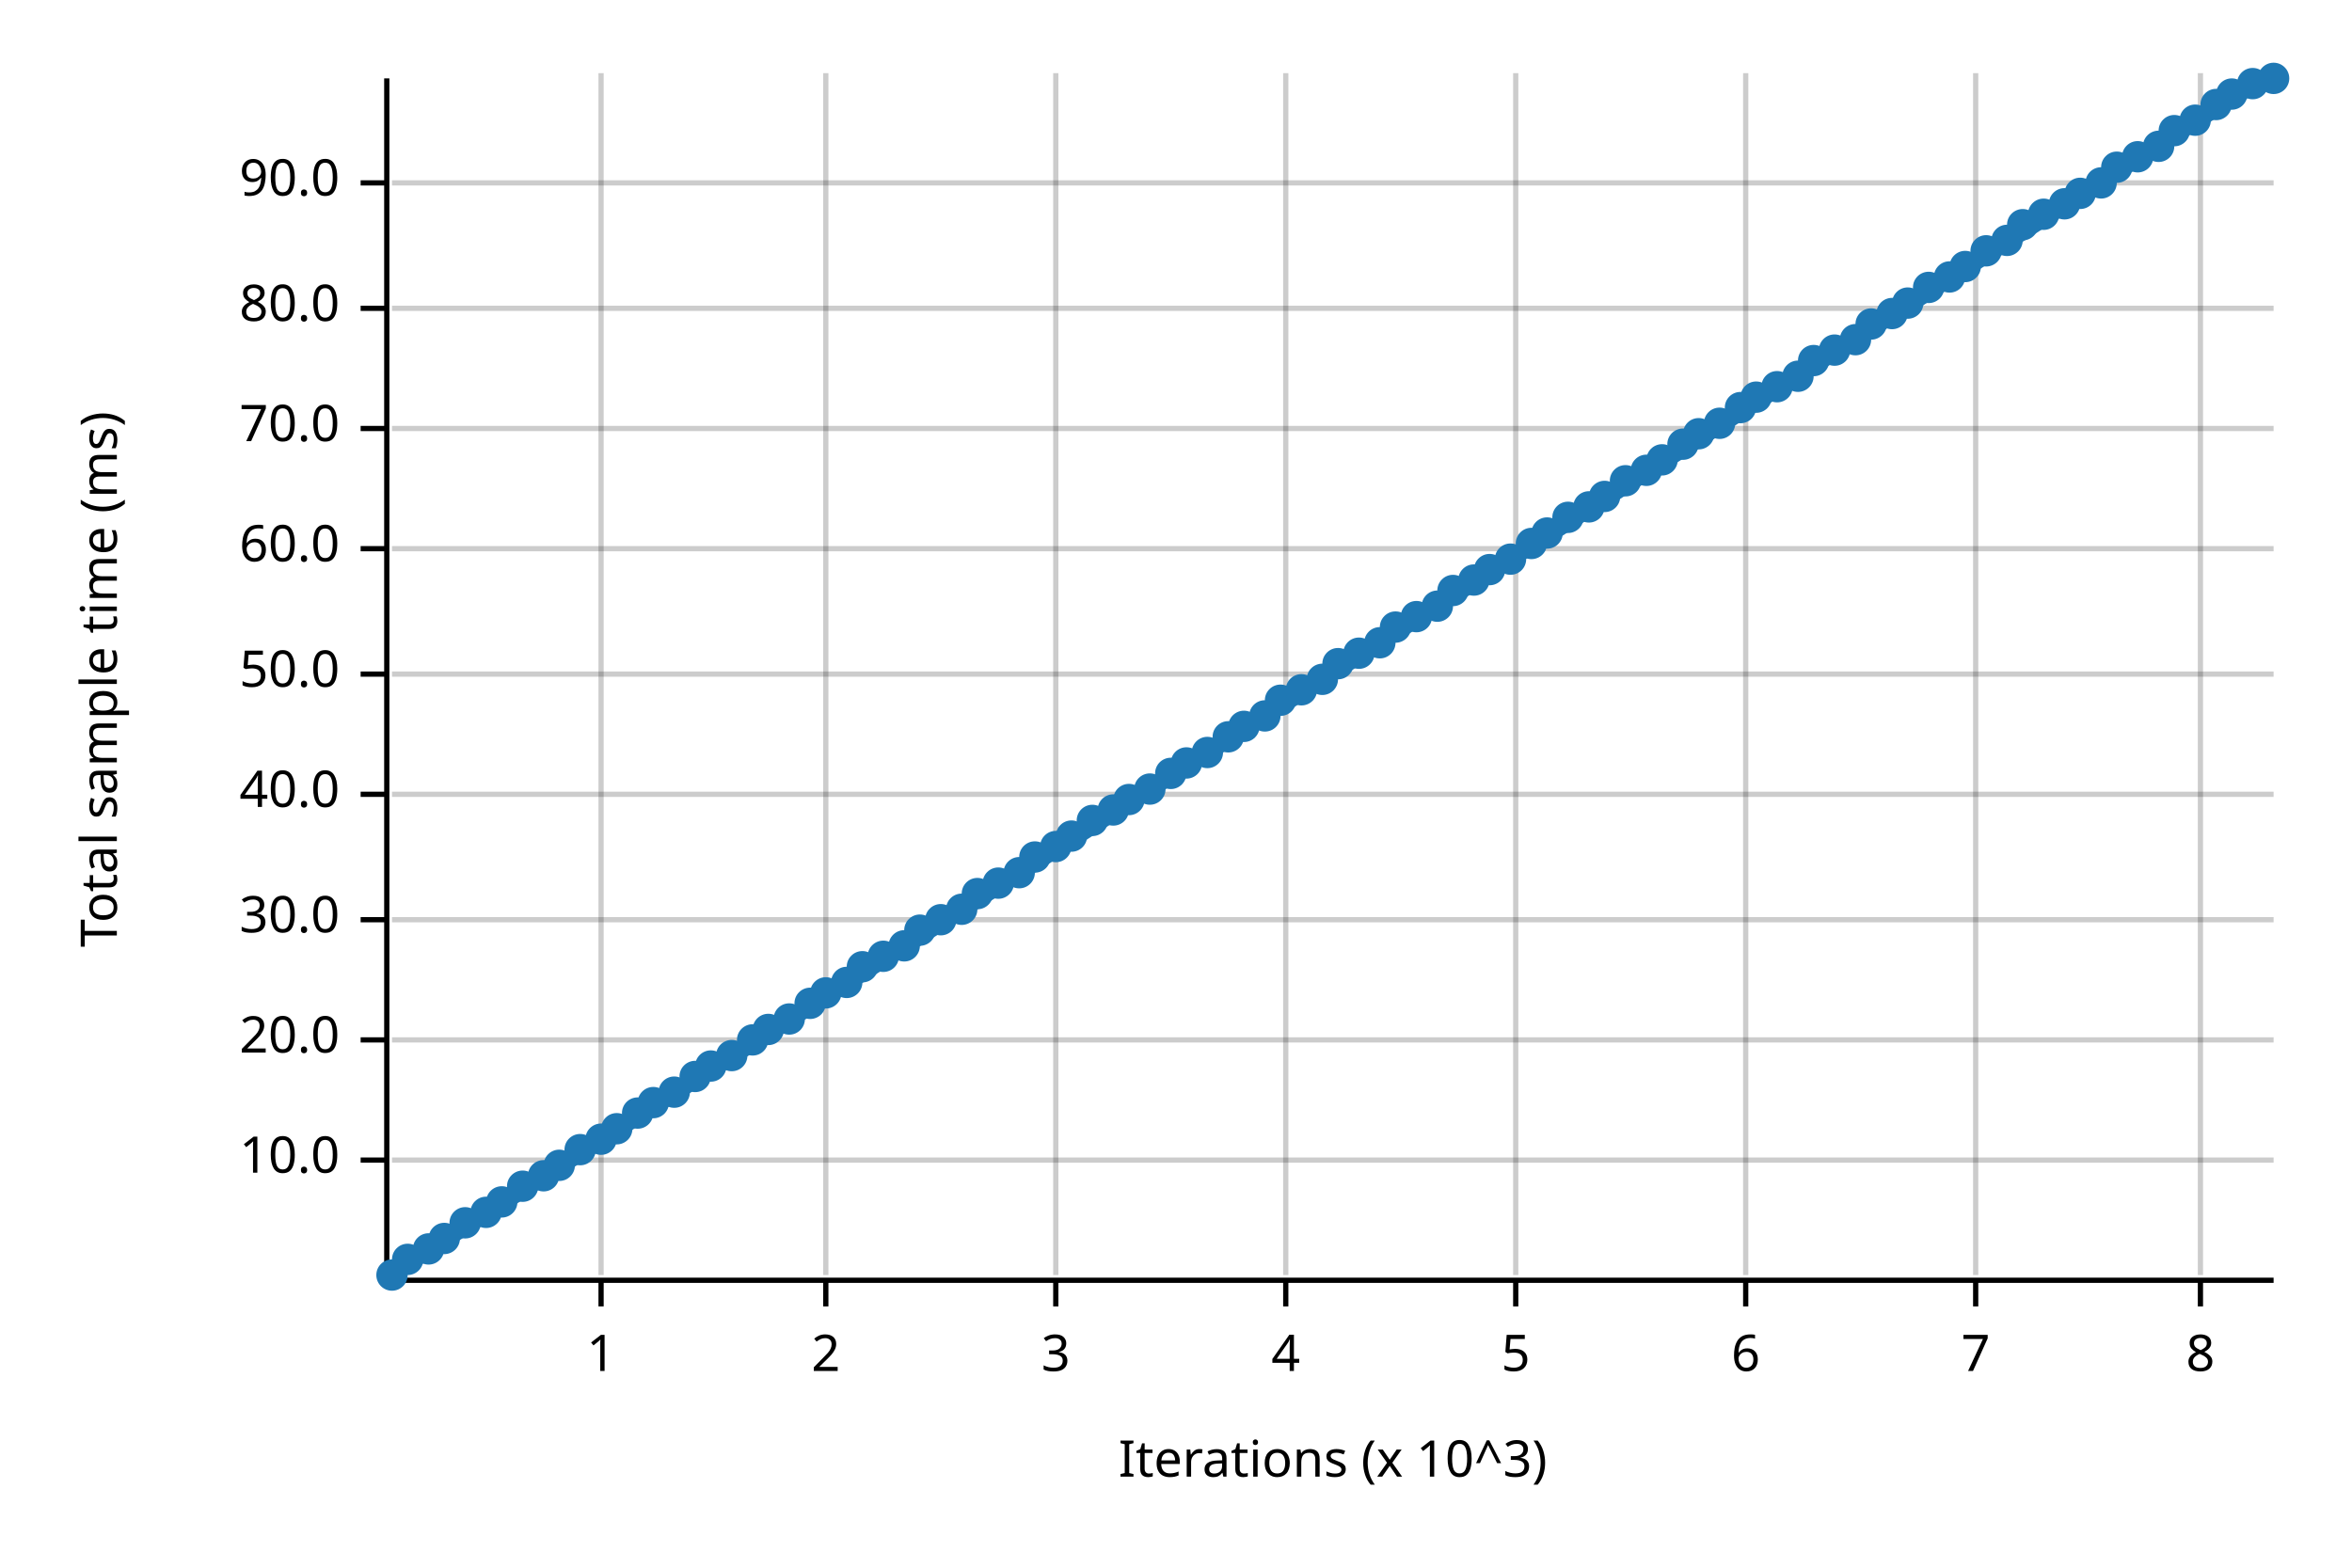
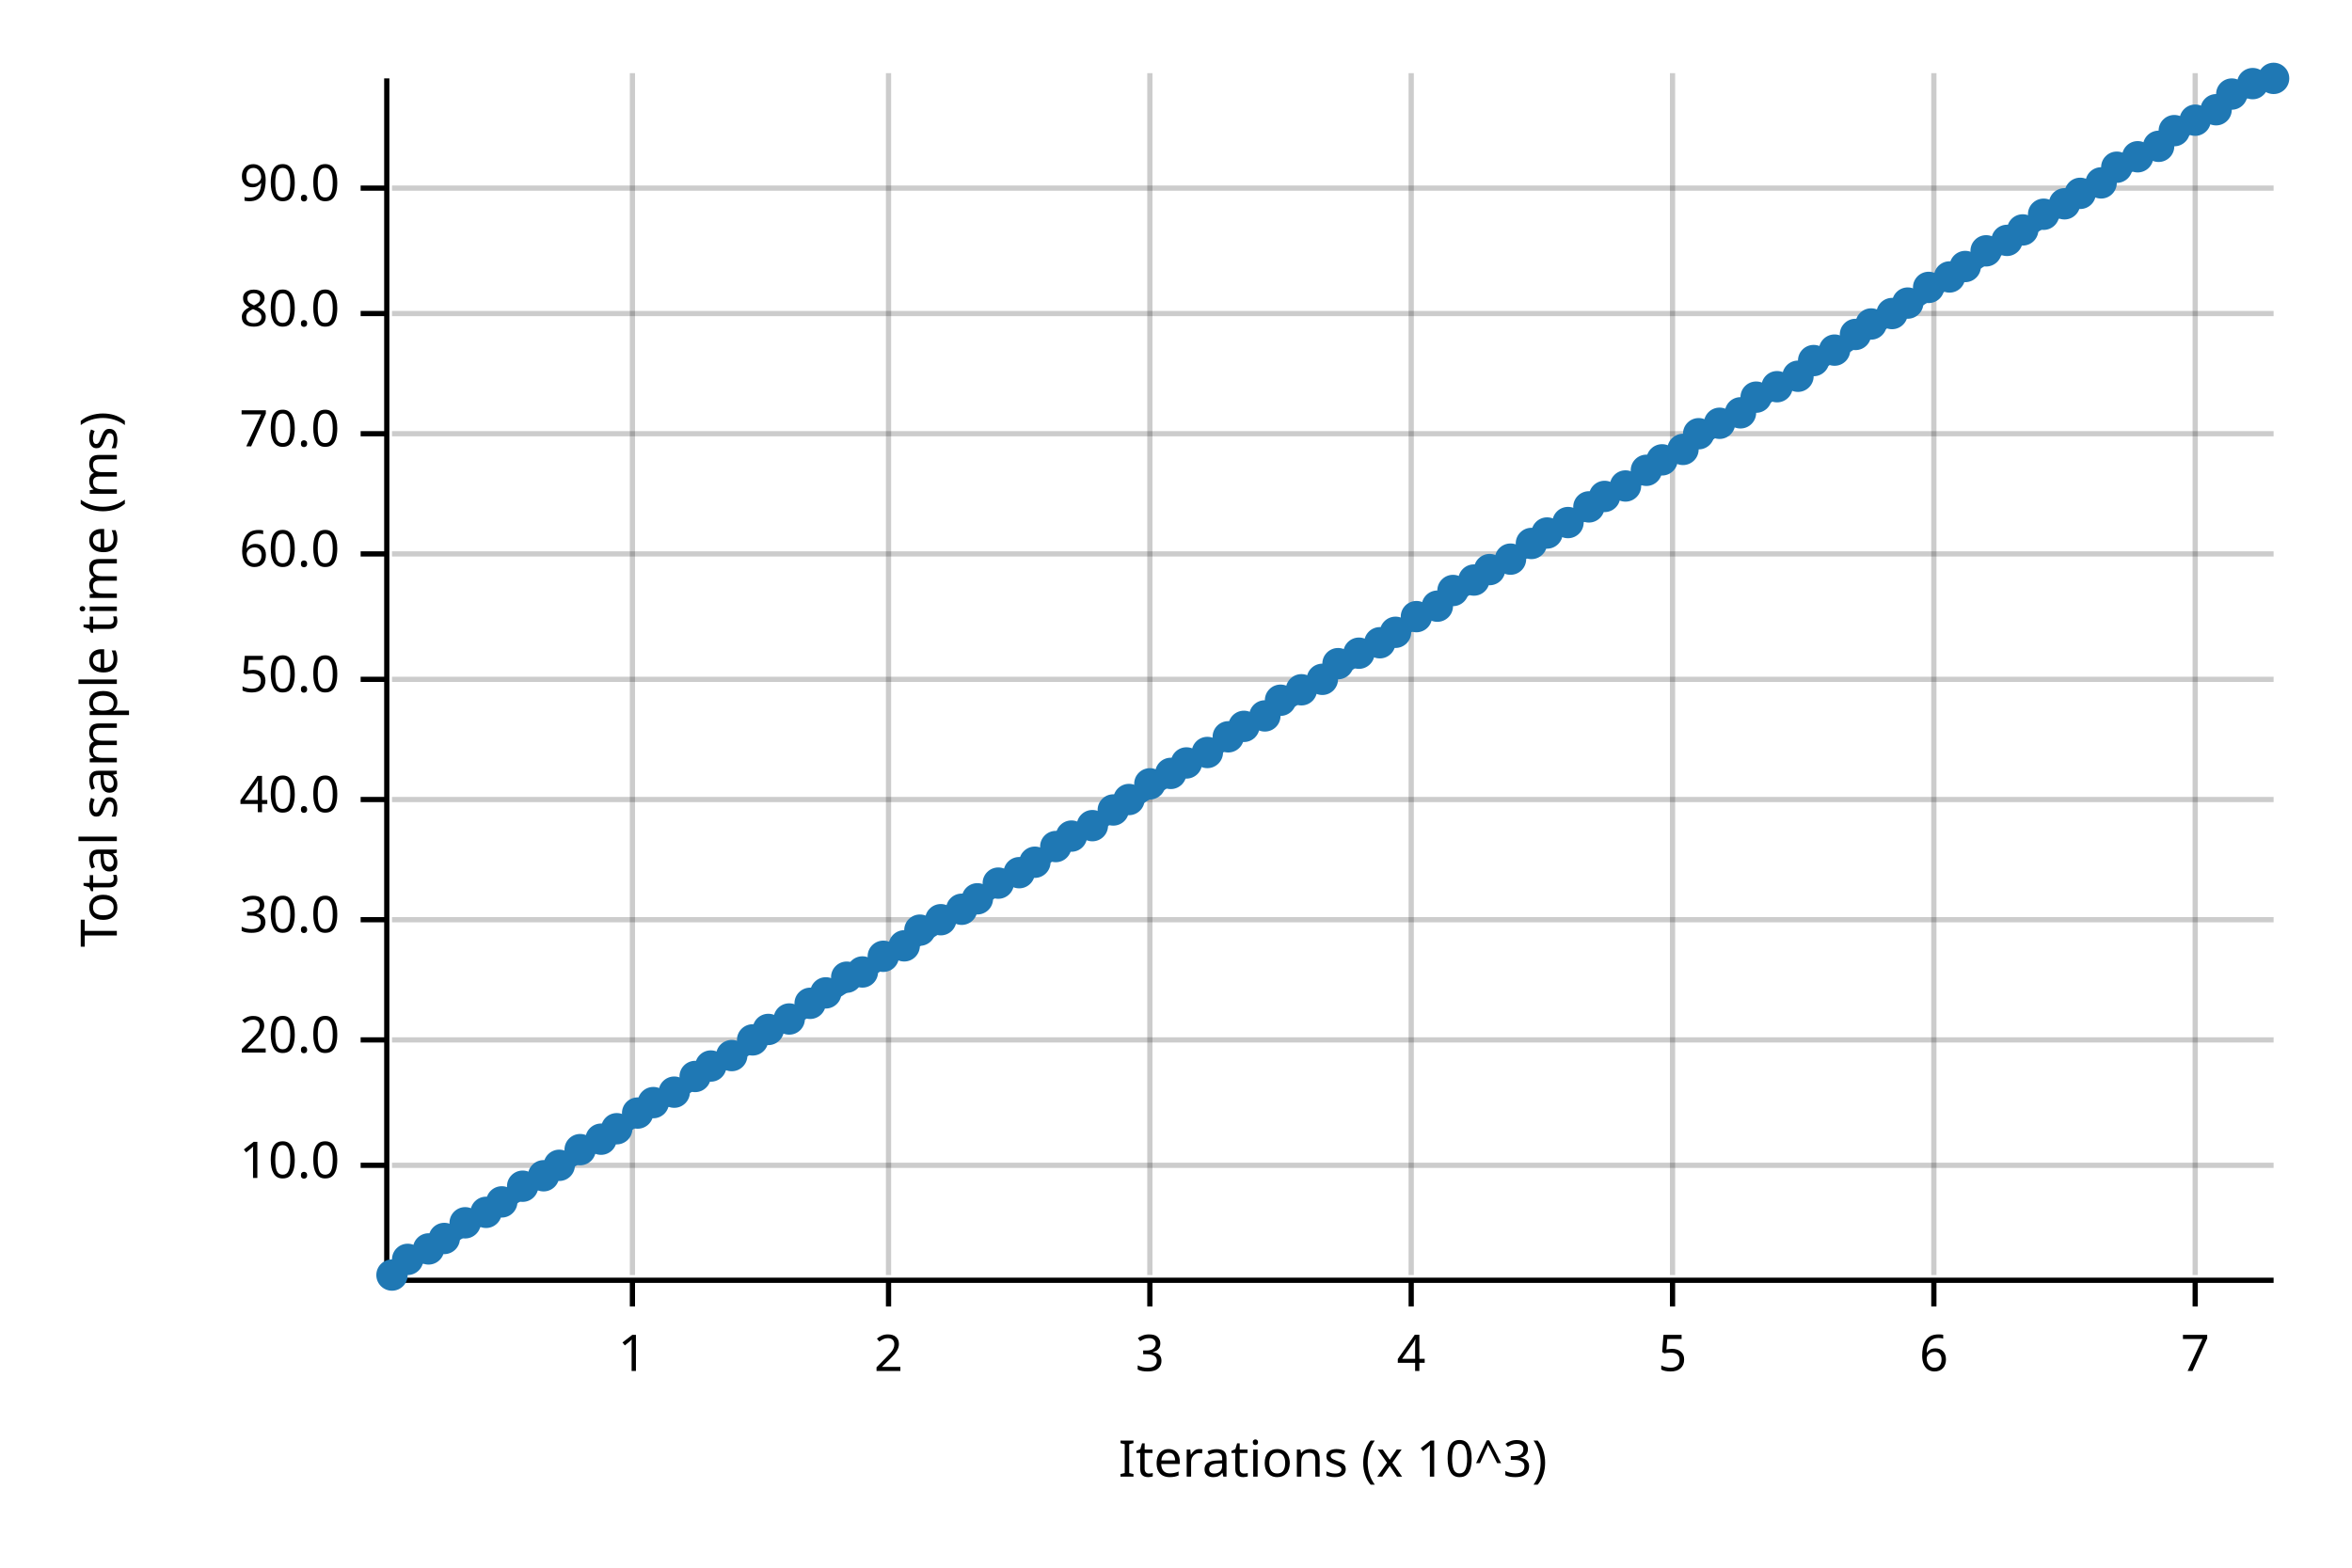
<svg xmlns="http://www.w3.org/2000/svg" width="450" height="300" viewBox="0 0 450 300">
  <text x="15" y="130" dy="0.76em" text-anchor="middle" font-family="sans-serif" font-size="9.677" opacity="1" fill="#000000" transform="rotate(270, 15, 130)">
Total sample time (ms)
</text>
  <text x="255" y="285" dy="-0.5ex" text-anchor="middle" font-family="sans-serif" font-size="9.677" opacity="1" fill="#000000">
Iterations (x 10^3)
</text>
-   <line opacity="0.2" stroke="#000000" stroke-width="1" x1="115" y1="244" x2="115" y2="14" />
-   <line opacity="0.2" stroke="#000000" stroke-width="1" x1="158" y1="244" x2="158" y2="14" />
-   <line opacity="0.2" stroke="#000000" stroke-width="1" x1="202" y1="244" x2="202" y2="14" />
-   <line opacity="0.2" stroke="#000000" stroke-width="1" x1="246" y1="244" x2="246" y2="14" />
-   <line opacity="0.2" stroke="#000000" stroke-width="1" x1="290" y1="244" x2="290" y2="14" />
-   <line opacity="0.2" stroke="#000000" stroke-width="1" x1="334" y1="244" x2="334" y2="14" />
-   <line opacity="0.2" stroke="#000000" stroke-width="1" x1="378" y1="244" x2="378" y2="14" />
-   <line opacity="0.2" stroke="#000000" stroke-width="1" x1="421" y1="244" x2="421" y2="14" />
-   <line opacity="0.2" stroke="#000000" stroke-width="1" x1="75" y1="222" x2="435" y2="222" />
+   <line opacity="0.2" stroke="#000000" stroke-width="1" x1="121" y1="244" x2="121" y2="14" />
+   <line opacity="0.2" stroke="#000000" stroke-width="1" x1="170" y1="244" x2="170" y2="14" />
+   <line opacity="0.2" stroke="#000000" stroke-width="1" x1="220" y1="244" x2="220" y2="14" />
+   <line opacity="0.2" stroke="#000000" stroke-width="1" x1="270" y1="244" x2="270" y2="14" />
+   <line opacity="0.2" stroke="#000000" stroke-width="1" x1="320" y1="244" x2="320" y2="14" />
+   <line opacity="0.2" stroke="#000000" stroke-width="1" x1="370" y1="244" x2="370" y2="14" />
+   <line opacity="0.2" stroke="#000000" stroke-width="1" x1="420" y1="244" x2="420" y2="14" />
+   <line opacity="0.2" stroke="#000000" stroke-width="1" x1="75" y1="223" x2="435" y2="223" />
  <line opacity="0.2" stroke="#000000" stroke-width="1" x1="75" y1="199" x2="435" y2="199" />
  <line opacity="0.2" stroke="#000000" stroke-width="1" x1="75" y1="176" x2="435" y2="176" />
-   <line opacity="0.2" stroke="#000000" stroke-width="1" x1="75" y1="152" x2="435" y2="152" />
-   <line opacity="0.2" stroke="#000000" stroke-width="1" x1="75" y1="129" x2="435" y2="129" />
-   <line opacity="0.2" stroke="#000000" stroke-width="1" x1="75" y1="105" x2="435" y2="105" />
-   <line opacity="0.2" stroke="#000000" stroke-width="1" x1="75" y1="82" x2="435" y2="82" />
-   <line opacity="0.2" stroke="#000000" stroke-width="1" x1="75" y1="59" x2="435" y2="59" />
-   <line opacity="0.2" stroke="#000000" stroke-width="1" x1="75" y1="35" x2="435" y2="35" />
+   <line opacity="0.2" stroke="#000000" stroke-width="1" x1="75" y1="153" x2="435" y2="153" />
+   <line opacity="0.2" stroke="#000000" stroke-width="1" x1="75" y1="130" x2="435" y2="130" />
+   <line opacity="0.2" stroke="#000000" stroke-width="1" x1="75" y1="106" x2="435" y2="106" />
+   <line opacity="0.2" stroke="#000000" stroke-width="1" x1="75" y1="83" x2="435" y2="83" />
+   <line opacity="0.2" stroke="#000000" stroke-width="1" x1="75" y1="60" x2="435" y2="60" />
+   <line opacity="0.2" stroke="#000000" stroke-width="1" x1="75" y1="36" x2="435" y2="36" />
  <polyline fill="none" opacity="1" stroke="#000000" stroke-width="1" points="74,15 74,245 " />
-   <text x="65" y="222" dy="0.5ex" text-anchor="end" font-family="sans-serif" font-size="9.677" opacity="1" fill="#000000">
+   <text x="65" y="223" dy="0.5ex" text-anchor="end" font-family="sans-serif" font-size="9.677" opacity="1" fill="#000000">
10.0
</text>
-   <polyline fill="none" opacity="1" stroke="#000000" stroke-width="1" points="69,222 74,222 " />
+   <polyline fill="none" opacity="1" stroke="#000000" stroke-width="1" points="69,223 74,223 " />
  <text x="65" y="199" dy="0.5ex" text-anchor="end" font-family="sans-serif" font-size="9.677" opacity="1" fill="#000000">
20.0
</text>
  <polyline fill="none" opacity="1" stroke="#000000" stroke-width="1" points="69,199 74,199 " />
  <text x="65" y="176" dy="0.5ex" text-anchor="end" font-family="sans-serif" font-size="9.677" opacity="1" fill="#000000">
30.0
</text>
  <polyline fill="none" opacity="1" stroke="#000000" stroke-width="1" points="69,176 74,176 " />
-   <text x="65" y="152" dy="0.5ex" text-anchor="end" font-family="sans-serif" font-size="9.677" opacity="1" fill="#000000">
+   <text x="65" y="153" dy="0.5ex" text-anchor="end" font-family="sans-serif" font-size="9.677" opacity="1" fill="#000000">
40.0
</text>
-   <polyline fill="none" opacity="1" stroke="#000000" stroke-width="1" points="69,152 74,152 " />
-   <text x="65" y="129" dy="0.5ex" text-anchor="end" font-family="sans-serif" font-size="9.677" opacity="1" fill="#000000">
+   <polyline fill="none" opacity="1" stroke="#000000" stroke-width="1" points="69,153 74,153 " />
+   <text x="65" y="130" dy="0.5ex" text-anchor="end" font-family="sans-serif" font-size="9.677" opacity="1" fill="#000000">
50.0
</text>
-   <polyline fill="none" opacity="1" stroke="#000000" stroke-width="1" points="69,129 74,129 " />
-   <text x="65" y="105" dy="0.5ex" text-anchor="end" font-family="sans-serif" font-size="9.677" opacity="1" fill="#000000">
+   <polyline fill="none" opacity="1" stroke="#000000" stroke-width="1" points="69,130 74,130 " />
+   <text x="65" y="106" dy="0.5ex" text-anchor="end" font-family="sans-serif" font-size="9.677" opacity="1" fill="#000000">
60.0
</text>
-   <polyline fill="none" opacity="1" stroke="#000000" stroke-width="1" points="69,105 74,105 " />
-   <text x="65" y="82" dy="0.5ex" text-anchor="end" font-family="sans-serif" font-size="9.677" opacity="1" fill="#000000">
+   <polyline fill="none" opacity="1" stroke="#000000" stroke-width="1" points="69,106 74,106 " />
+   <text x="65" y="83" dy="0.5ex" text-anchor="end" font-family="sans-serif" font-size="9.677" opacity="1" fill="#000000">
70.0
</text>
-   <polyline fill="none" opacity="1" stroke="#000000" stroke-width="1" points="69,82 74,82 " />
-   <text x="65" y="59" dy="0.5ex" text-anchor="end" font-family="sans-serif" font-size="9.677" opacity="1" fill="#000000">
+   <polyline fill="none" opacity="1" stroke="#000000" stroke-width="1" points="69,83 74,83 " />
+   <text x="65" y="60" dy="0.5ex" text-anchor="end" font-family="sans-serif" font-size="9.677" opacity="1" fill="#000000">
80.0
</text>
-   <polyline fill="none" opacity="1" stroke="#000000" stroke-width="1" points="69,59 74,59 " />
-   <text x="65" y="35" dy="0.5ex" text-anchor="end" font-family="sans-serif" font-size="9.677" opacity="1" fill="#000000">
+   <polyline fill="none" opacity="1" stroke="#000000" stroke-width="1" points="69,60 74,60 " />
+   <text x="65" y="36" dy="0.5ex" text-anchor="end" font-family="sans-serif" font-size="9.677" opacity="1" fill="#000000">
90.0
</text>
-   <polyline fill="none" opacity="1" stroke="#000000" stroke-width="1" points="69,35 74,35 " />
+   <polyline fill="none" opacity="1" stroke="#000000" stroke-width="1" points="69,36 74,36 " />
  <polyline fill="none" opacity="1" stroke="#000000" stroke-width="1" points="75,245 435,245 " />
-   <text x="115" y="255" dy="0.76em" text-anchor="middle" font-family="sans-serif" font-size="9.677" opacity="1" fill="#000000">
+   <text x="121" y="255" dy="0.76em" text-anchor="middle" font-family="sans-serif" font-size="9.677" opacity="1" fill="#000000">
1
</text>
-   <polyline fill="none" opacity="1" stroke="#000000" stroke-width="1" points="115,245 115,250 " />
-   <text x="158" y="255" dy="0.76em" text-anchor="middle" font-family="sans-serif" font-size="9.677" opacity="1" fill="#000000">
+   <polyline fill="none" opacity="1" stroke="#000000" stroke-width="1" points="121,245 121,250 " />
+   <text x="170" y="255" dy="0.76em" text-anchor="middle" font-family="sans-serif" font-size="9.677" opacity="1" fill="#000000">
2
</text>
-   <polyline fill="none" opacity="1" stroke="#000000" stroke-width="1" points="158,245 158,250 " />
-   <text x="202" y="255" dy="0.76em" text-anchor="middle" font-family="sans-serif" font-size="9.677" opacity="1" fill="#000000">
+   <polyline fill="none" opacity="1" stroke="#000000" stroke-width="1" points="170,245 170,250 " />
+   <text x="220" y="255" dy="0.76em" text-anchor="middle" font-family="sans-serif" font-size="9.677" opacity="1" fill="#000000">
3
</text>
-   <polyline fill="none" opacity="1" stroke="#000000" stroke-width="1" points="202,245 202,250 " />
-   <text x="246" y="255" dy="0.76em" text-anchor="middle" font-family="sans-serif" font-size="9.677" opacity="1" fill="#000000">
+   <polyline fill="none" opacity="1" stroke="#000000" stroke-width="1" points="220,245 220,250 " />
+   <text x="270" y="255" dy="0.76em" text-anchor="middle" font-family="sans-serif" font-size="9.677" opacity="1" fill="#000000">
4
</text>
-   <polyline fill="none" opacity="1" stroke="#000000" stroke-width="1" points="246,245 246,250 " />
-   <text x="290" y="255" dy="0.76em" text-anchor="middle" font-family="sans-serif" font-size="9.677" opacity="1" fill="#000000">
+   <polyline fill="none" opacity="1" stroke="#000000" stroke-width="1" points="270,245 270,250 " />
+   <text x="320" y="255" dy="0.76em" text-anchor="middle" font-family="sans-serif" font-size="9.677" opacity="1" fill="#000000">
5
</text>
-   <polyline fill="none" opacity="1" stroke="#000000" stroke-width="1" points="290,245 290,250 " />
-   <text x="334" y="255" dy="0.76em" text-anchor="middle" font-family="sans-serif" font-size="9.677" opacity="1" fill="#000000">
+   <polyline fill="none" opacity="1" stroke="#000000" stroke-width="1" points="320,245 320,250 " />
+   <text x="370" y="255" dy="0.76em" text-anchor="middle" font-family="sans-serif" font-size="9.677" opacity="1" fill="#000000">
6
</text>
-   <polyline fill="none" opacity="1" stroke="#000000" stroke-width="1" points="334,245 334,250 " />
-   <text x="378" y="255" dy="0.76em" text-anchor="middle" font-family="sans-serif" font-size="9.677" opacity="1" fill="#000000">
+   <polyline fill="none" opacity="1" stroke="#000000" stroke-width="1" points="370,245 370,250 " />
+   <text x="420" y="255" dy="0.76em" text-anchor="middle" font-family="sans-serif" font-size="9.677" opacity="1" fill="#000000">
7
</text>
-   <polyline fill="none" opacity="1" stroke="#000000" stroke-width="1" points="378,245 378,250 " />
-   <text x="421" y="255" dy="0.76em" text-anchor="middle" font-family="sans-serif" font-size="9.677" opacity="1" fill="#000000">
- 8
- </text>
-   <polyline fill="none" opacity="1" stroke="#000000" stroke-width="1" points="421,245 421,250 " />
+   <polyline fill="none" opacity="1" stroke="#000000" stroke-width="1" points="420,245 420,250 " />
  <circle cx="75" cy="244" r="3" opacity="1" fill="#1F78B4" stroke="none" stroke-width="1" />
  <circle cx="78" cy="241" r="3" opacity="1" fill="#1F78B4" stroke="none" stroke-width="1" />
  <circle cx="82" cy="239" r="3" opacity="1" fill="#1F78B4" stroke="none" stroke-width="1" />
  <circle cx="85" cy="237" r="3" opacity="1" fill="#1F78B4" stroke="none" stroke-width="1" />
  <circle cx="89" cy="234" r="3" opacity="1" fill="#1F78B4" stroke="none" stroke-width="1" />
  <circle cx="93" cy="232" r="3" opacity="1" fill="#1F78B4" stroke="none" stroke-width="1" />
  <circle cx="96" cy="230" r="3" opacity="1" fill="#1F78B4" stroke="none" stroke-width="1" />
  <circle cx="100" cy="227" r="3" opacity="1" fill="#1F78B4" stroke="none" stroke-width="1" />
  <circle cx="104" cy="225" r="3" opacity="1" fill="#1F78B4" stroke="none" stroke-width="1" />
  <circle cx="107" cy="223" r="3" opacity="1" fill="#1F78B4" stroke="none" stroke-width="1" />
  <circle cx="111" cy="220" r="3" opacity="1" fill="#1F78B4" stroke="none" stroke-width="1" />
  <circle cx="115" cy="218" r="3" opacity="1" fill="#1F78B4" stroke="none" stroke-width="1" />
  <circle cx="118" cy="216" r="3" opacity="1" fill="#1F78B4" stroke="none" stroke-width="1" />
  <circle cx="122" cy="213" r="3" opacity="1" fill="#1F78B4" stroke="none" stroke-width="1" />
  <circle cx="125" cy="211" r="3" opacity="1" fill="#1F78B4" stroke="none" stroke-width="1" />
  <circle cx="129" cy="209" r="3" opacity="1" fill="#1F78B4" stroke="none" stroke-width="1" />
  <circle cx="133" cy="206" r="3" opacity="1" fill="#1F78B4" stroke="none" stroke-width="1" />
  <circle cx="136" cy="204" r="3" opacity="1" fill="#1F78B4" stroke="none" stroke-width="1" />
  <circle cx="140" cy="202" r="3" opacity="1" fill="#1F78B4" stroke="none" stroke-width="1" />
  <circle cx="144" cy="199" r="3" opacity="1" fill="#1F78B4" stroke="none" stroke-width="1" />
  <circle cx="147" cy="197" r="3" opacity="1" fill="#1F78B4" stroke="none" stroke-width="1" />
  <circle cx="151" cy="195" r="3" opacity="1" fill="#1F78B4" stroke="none" stroke-width="1" />
  <circle cx="155" cy="192" r="3" opacity="1" fill="#1F78B4" stroke="none" stroke-width="1" />
  <circle cx="158" cy="190" r="3" opacity="1" fill="#1F78B4" stroke="none" stroke-width="1" />
-   <circle cx="162" cy="188" r="3" opacity="1" fill="#1F78B4" stroke="none" stroke-width="1" />
-   <circle cx="165" cy="185" r="3" opacity="1" fill="#1F78B4" stroke="none" stroke-width="1" />
+   <circle cx="162" cy="187" r="3" opacity="1" fill="#1F78B4" stroke="none" stroke-width="1" />
+   <circle cx="165" cy="186" r="3" opacity="1" fill="#1F78B4" stroke="none" stroke-width="1" />
  <circle cx="169" cy="183" r="3" opacity="1" fill="#1F78B4" stroke="none" stroke-width="1" />
  <circle cx="173" cy="181" r="3" opacity="1" fill="#1F78B4" stroke="none" stroke-width="1" />
  <circle cx="176" cy="178" r="3" opacity="1" fill="#1F78B4" stroke="none" stroke-width="1" />
  <circle cx="180" cy="176" r="3" opacity="1" fill="#1F78B4" stroke="none" stroke-width="1" />
  <circle cx="184" cy="174" r="3" opacity="1" fill="#1F78B4" stroke="none" stroke-width="1" />
-   <circle cx="187" cy="171" r="3" opacity="1" fill="#1F78B4" stroke="none" stroke-width="1" />
+   <circle cx="187" cy="172" r="3" opacity="1" fill="#1F78B4" stroke="none" stroke-width="1" />
  <circle cx="191" cy="169" r="3" opacity="1" fill="#1F78B4" stroke="none" stroke-width="1" />
  <circle cx="195" cy="167" r="3" opacity="1" fill="#1F78B4" stroke="none" stroke-width="1" />
-   <circle cx="198" cy="164" r="3" opacity="1" fill="#1F78B4" stroke="none" stroke-width="1" />
+   <circle cx="198" cy="165" r="3" opacity="1" fill="#1F78B4" stroke="none" stroke-width="1" />
  <circle cx="202" cy="162" r="3" opacity="1" fill="#1F78B4" stroke="none" stroke-width="1" />
  <circle cx="205" cy="160" r="3" opacity="1" fill="#1F78B4" stroke="none" stroke-width="1" />
-   <circle cx="209" cy="157" r="3" opacity="1" fill="#1F78B4" stroke="none" stroke-width="1" />
+   <circle cx="209" cy="158" r="3" opacity="1" fill="#1F78B4" stroke="none" stroke-width="1" />
  <circle cx="213" cy="155" r="3" opacity="1" fill="#1F78B4" stroke="none" stroke-width="1" />
  <circle cx="216" cy="153" r="3" opacity="1" fill="#1F78B4" stroke="none" stroke-width="1" />
-   <circle cx="220" cy="151" r="3" opacity="1" fill="#1F78B4" stroke="none" stroke-width="1" />
+   <circle cx="220" cy="150" r="3" opacity="1" fill="#1F78B4" stroke="none" stroke-width="1" />
  <circle cx="224" cy="148" r="3" opacity="1" fill="#1F78B4" stroke="none" stroke-width="1" />
  <circle cx="227" cy="146" r="3" opacity="1" fill="#1F78B4" stroke="none" stroke-width="1" />
  <circle cx="231" cy="144" r="3" opacity="1" fill="#1F78B4" stroke="none" stroke-width="1" />
  <circle cx="235" cy="141" r="3" opacity="1" fill="#1F78B4" stroke="none" stroke-width="1" />
  <circle cx="238" cy="139" r="3" opacity="1" fill="#1F78B4" stroke="none" stroke-width="1" />
  <circle cx="242" cy="137" r="3" opacity="1" fill="#1F78B4" stroke="none" stroke-width="1" />
  <circle cx="245" cy="134" r="3" opacity="1" fill="#1F78B4" stroke="none" stroke-width="1" />
  <circle cx="249" cy="132" r="3" opacity="1" fill="#1F78B4" stroke="none" stroke-width="1" />
  <circle cx="253" cy="130" r="3" opacity="1" fill="#1F78B4" stroke="none" stroke-width="1" />
  <circle cx="256" cy="127" r="3" opacity="1" fill="#1F78B4" stroke="none" stroke-width="1" />
  <circle cx="260" cy="125" r="3" opacity="1" fill="#1F78B4" stroke="none" stroke-width="1" />
  <circle cx="264" cy="123" r="3" opacity="1" fill="#1F78B4" stroke="none" stroke-width="1" />
-   <circle cx="267" cy="120" r="3" opacity="1" fill="#1F78B4" stroke="none" stroke-width="1" />
+   <circle cx="267" cy="121" r="3" opacity="1" fill="#1F78B4" stroke="none" stroke-width="1" />
  <circle cx="271" cy="118" r="3" opacity="1" fill="#1F78B4" stroke="none" stroke-width="1" />
  <circle cx="275" cy="116" r="3" opacity="1" fill="#1F78B4" stroke="none" stroke-width="1" />
  <circle cx="278" cy="113" r="3" opacity="1" fill="#1F78B4" stroke="none" stroke-width="1" />
  <circle cx="282" cy="111" r="3" opacity="1" fill="#1F78B4" stroke="none" stroke-width="1" />
  <circle cx="285" cy="109" r="3" opacity="1" fill="#1F78B4" stroke="none" stroke-width="1" />
  <circle cx="289" cy="107" r="3" opacity="1" fill="#1F78B4" stroke="none" stroke-width="1" />
  <circle cx="293" cy="104" r="3" opacity="1" fill="#1F78B4" stroke="none" stroke-width="1" />
  <circle cx="296" cy="102" r="3" opacity="1" fill="#1F78B4" stroke="none" stroke-width="1" />
-   <circle cx="300" cy="99" r="3" opacity="1" fill="#1F78B4" stroke="none" stroke-width="1" />
+   <circle cx="300" cy="100" r="3" opacity="1" fill="#1F78B4" stroke="none" stroke-width="1" />
  <circle cx="304" cy="97" r="3" opacity="1" fill="#1F78B4" stroke="none" stroke-width="1" />
  <circle cx="307" cy="95" r="3" opacity="1" fill="#1F78B4" stroke="none" stroke-width="1" />
-   <circle cx="311" cy="92" r="3" opacity="1" fill="#1F78B4" stroke="none" stroke-width="1" />
+   <circle cx="311" cy="93" r="3" opacity="1" fill="#1F78B4" stroke="none" stroke-width="1" />
  <circle cx="315" cy="90" r="3" opacity="1" fill="#1F78B4" stroke="none" stroke-width="1" />
  <circle cx="318" cy="88" r="3" opacity="1" fill="#1F78B4" stroke="none" stroke-width="1" />
-   <circle cx="322" cy="85" r="3" opacity="1" fill="#1F78B4" stroke="none" stroke-width="1" />
+   <circle cx="322" cy="86" r="3" opacity="1" fill="#1F78B4" stroke="none" stroke-width="1" />
  <circle cx="325" cy="83" r="3" opacity="1" fill="#1F78B4" stroke="none" stroke-width="1" />
  <circle cx="329" cy="81" r="3" opacity="1" fill="#1F78B4" stroke="none" stroke-width="1" />
-   <circle cx="333" cy="78" r="3" opacity="1" fill="#1F78B4" stroke="none" stroke-width="1" />
+   <circle cx="333" cy="79" r="3" opacity="1" fill="#1F78B4" stroke="none" stroke-width="1" />
  <circle cx="336" cy="76" r="3" opacity="1" fill="#1F78B4" stroke="none" stroke-width="1" />
  <circle cx="340" cy="74" r="3" opacity="1" fill="#1F78B4" stroke="none" stroke-width="1" />
  <circle cx="344" cy="72" r="3" opacity="1" fill="#1F78B4" stroke="none" stroke-width="1" />
  <circle cx="347" cy="69" r="3" opacity="1" fill="#1F78B4" stroke="none" stroke-width="1" />
  <circle cx="351" cy="67" r="3" opacity="1" fill="#1F78B4" stroke="none" stroke-width="1" />
-   <circle cx="355" cy="65" r="3" opacity="1" fill="#1F78B4" stroke="none" stroke-width="1" />
+   <circle cx="355" cy="64" r="3" opacity="1" fill="#1F78B4" stroke="none" stroke-width="1" />
  <circle cx="358" cy="62" r="3" opacity="1" fill="#1F78B4" stroke="none" stroke-width="1" />
  <circle cx="362" cy="60" r="3" opacity="1" fill="#1F78B4" stroke="none" stroke-width="1" />
  <circle cx="365" cy="58" r="3" opacity="1" fill="#1F78B4" stroke="none" stroke-width="1" />
  <circle cx="369" cy="55" r="3" opacity="1" fill="#1F78B4" stroke="none" stroke-width="1" />
  <circle cx="373" cy="53" r="3" opacity="1" fill="#1F78B4" stroke="none" stroke-width="1" />
  <circle cx="376" cy="51" r="3" opacity="1" fill="#1F78B4" stroke="none" stroke-width="1" />
  <circle cx="380" cy="48" r="3" opacity="1" fill="#1F78B4" stroke="none" stroke-width="1" />
  <circle cx="384" cy="46" r="3" opacity="1" fill="#1F78B4" stroke="none" stroke-width="1" />
-   <circle cx="387" cy="43" r="3" opacity="1" fill="#1F78B4" stroke="none" stroke-width="1" />
+   <circle cx="387" cy="44" r="3" opacity="1" fill="#1F78B4" stroke="none" stroke-width="1" />
  <circle cx="391" cy="41" r="3" opacity="1" fill="#1F78B4" stroke="none" stroke-width="1" />
  <circle cx="395" cy="39" r="3" opacity="1" fill="#1F78B4" stroke="none" stroke-width="1" />
  <circle cx="398" cy="37" r="3" opacity="1" fill="#1F78B4" stroke="none" stroke-width="1" />
  <circle cx="402" cy="35" r="3" opacity="1" fill="#1F78B4" stroke="none" stroke-width="1" />
  <circle cx="405" cy="32" r="3" opacity="1" fill="#1F78B4" stroke="none" stroke-width="1" />
  <circle cx="409" cy="30" r="3" opacity="1" fill="#1F78B4" stroke="none" stroke-width="1" />
  <circle cx="413" cy="28" r="3" opacity="1" fill="#1F78B4" stroke="none" stroke-width="1" />
  <circle cx="416" cy="25" r="3" opacity="1" fill="#1F78B4" stroke="none" stroke-width="1" />
  <circle cx="420" cy="23" r="3" opacity="1" fill="#1F78B4" stroke="none" stroke-width="1" />
-   <circle cx="424" cy="20" r="3" opacity="1" fill="#1F78B4" stroke="none" stroke-width="1" />
+   <circle cx="424" cy="21" r="3" opacity="1" fill="#1F78B4" stroke="none" stroke-width="1" />
  <circle cx="427" cy="18" r="3" opacity="1" fill="#1F78B4" stroke="none" stroke-width="1" />
  <circle cx="431" cy="16" r="3" opacity="1" fill="#1F78B4" stroke="none" stroke-width="1" />
  <circle cx="435" cy="15" r="3" opacity="1" fill="#1F78B4" stroke="none" stroke-width="1" />
  <polyline fill="none" opacity="1" stroke="#1F78B4" stroke-width="1" points="75,245 435,15 " />
  <polygon opacity="0.25" fill="#1F78B4" points="75,245 435,15 435,15 " />
</svg>
